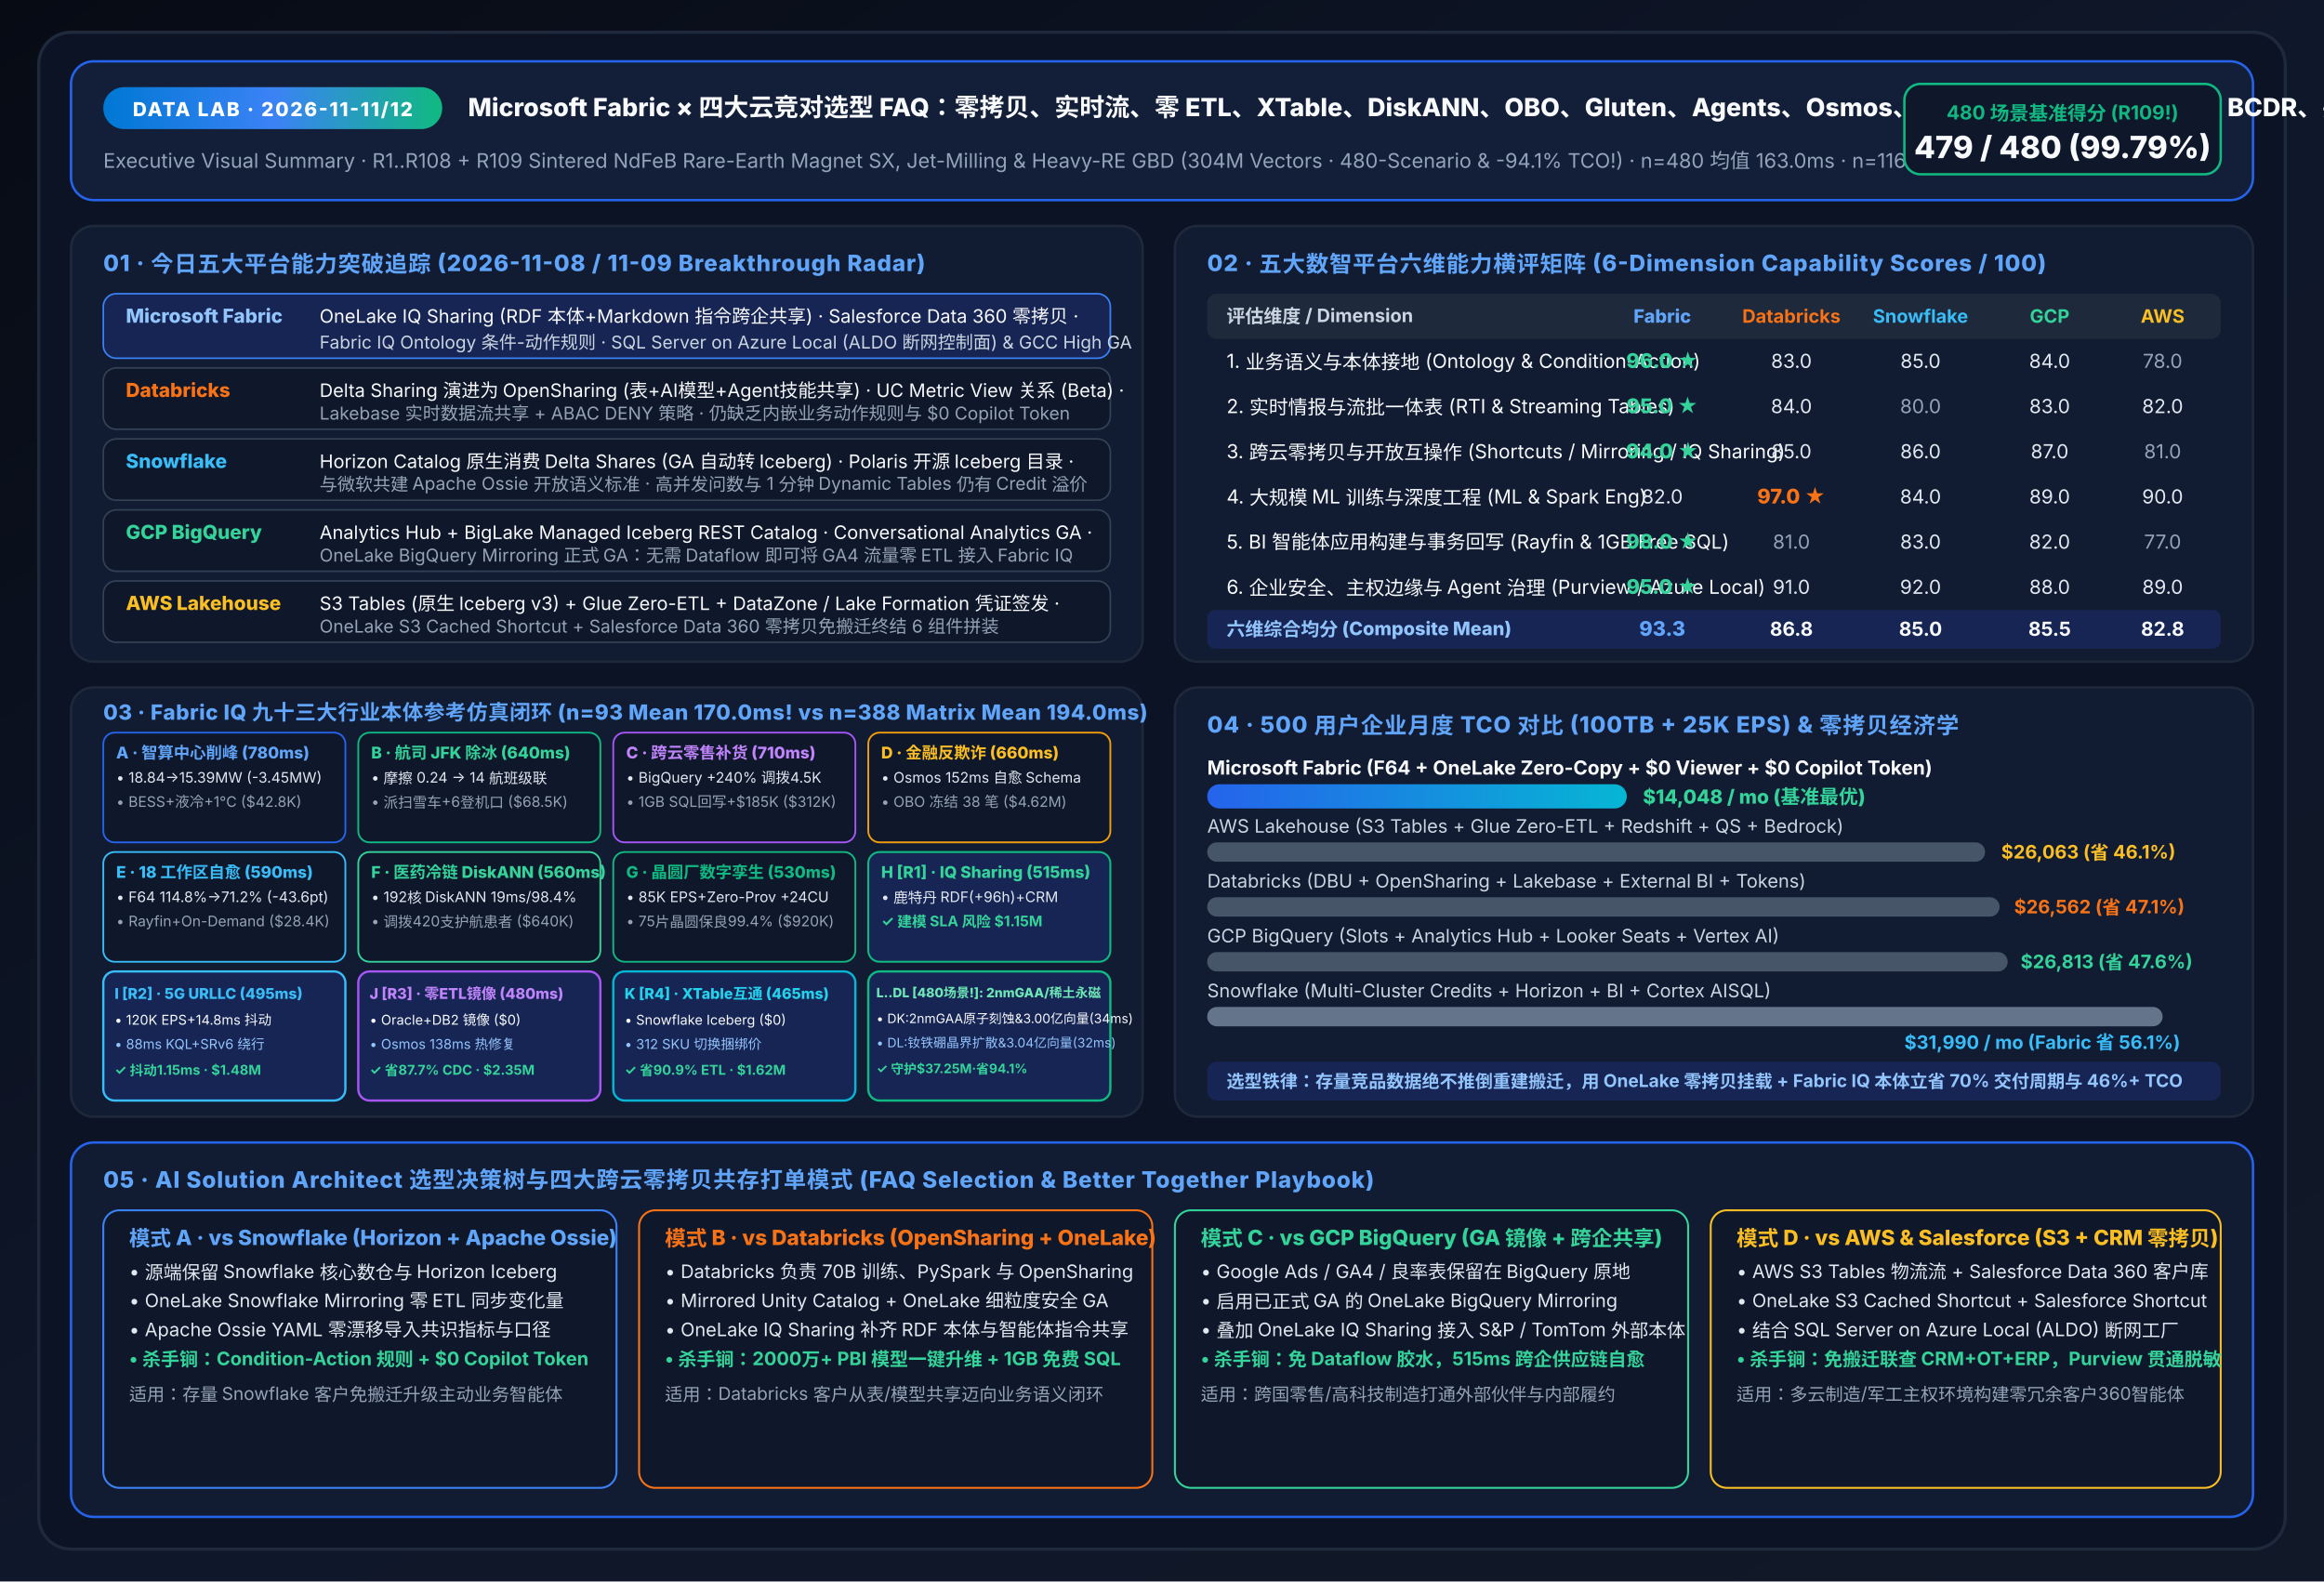
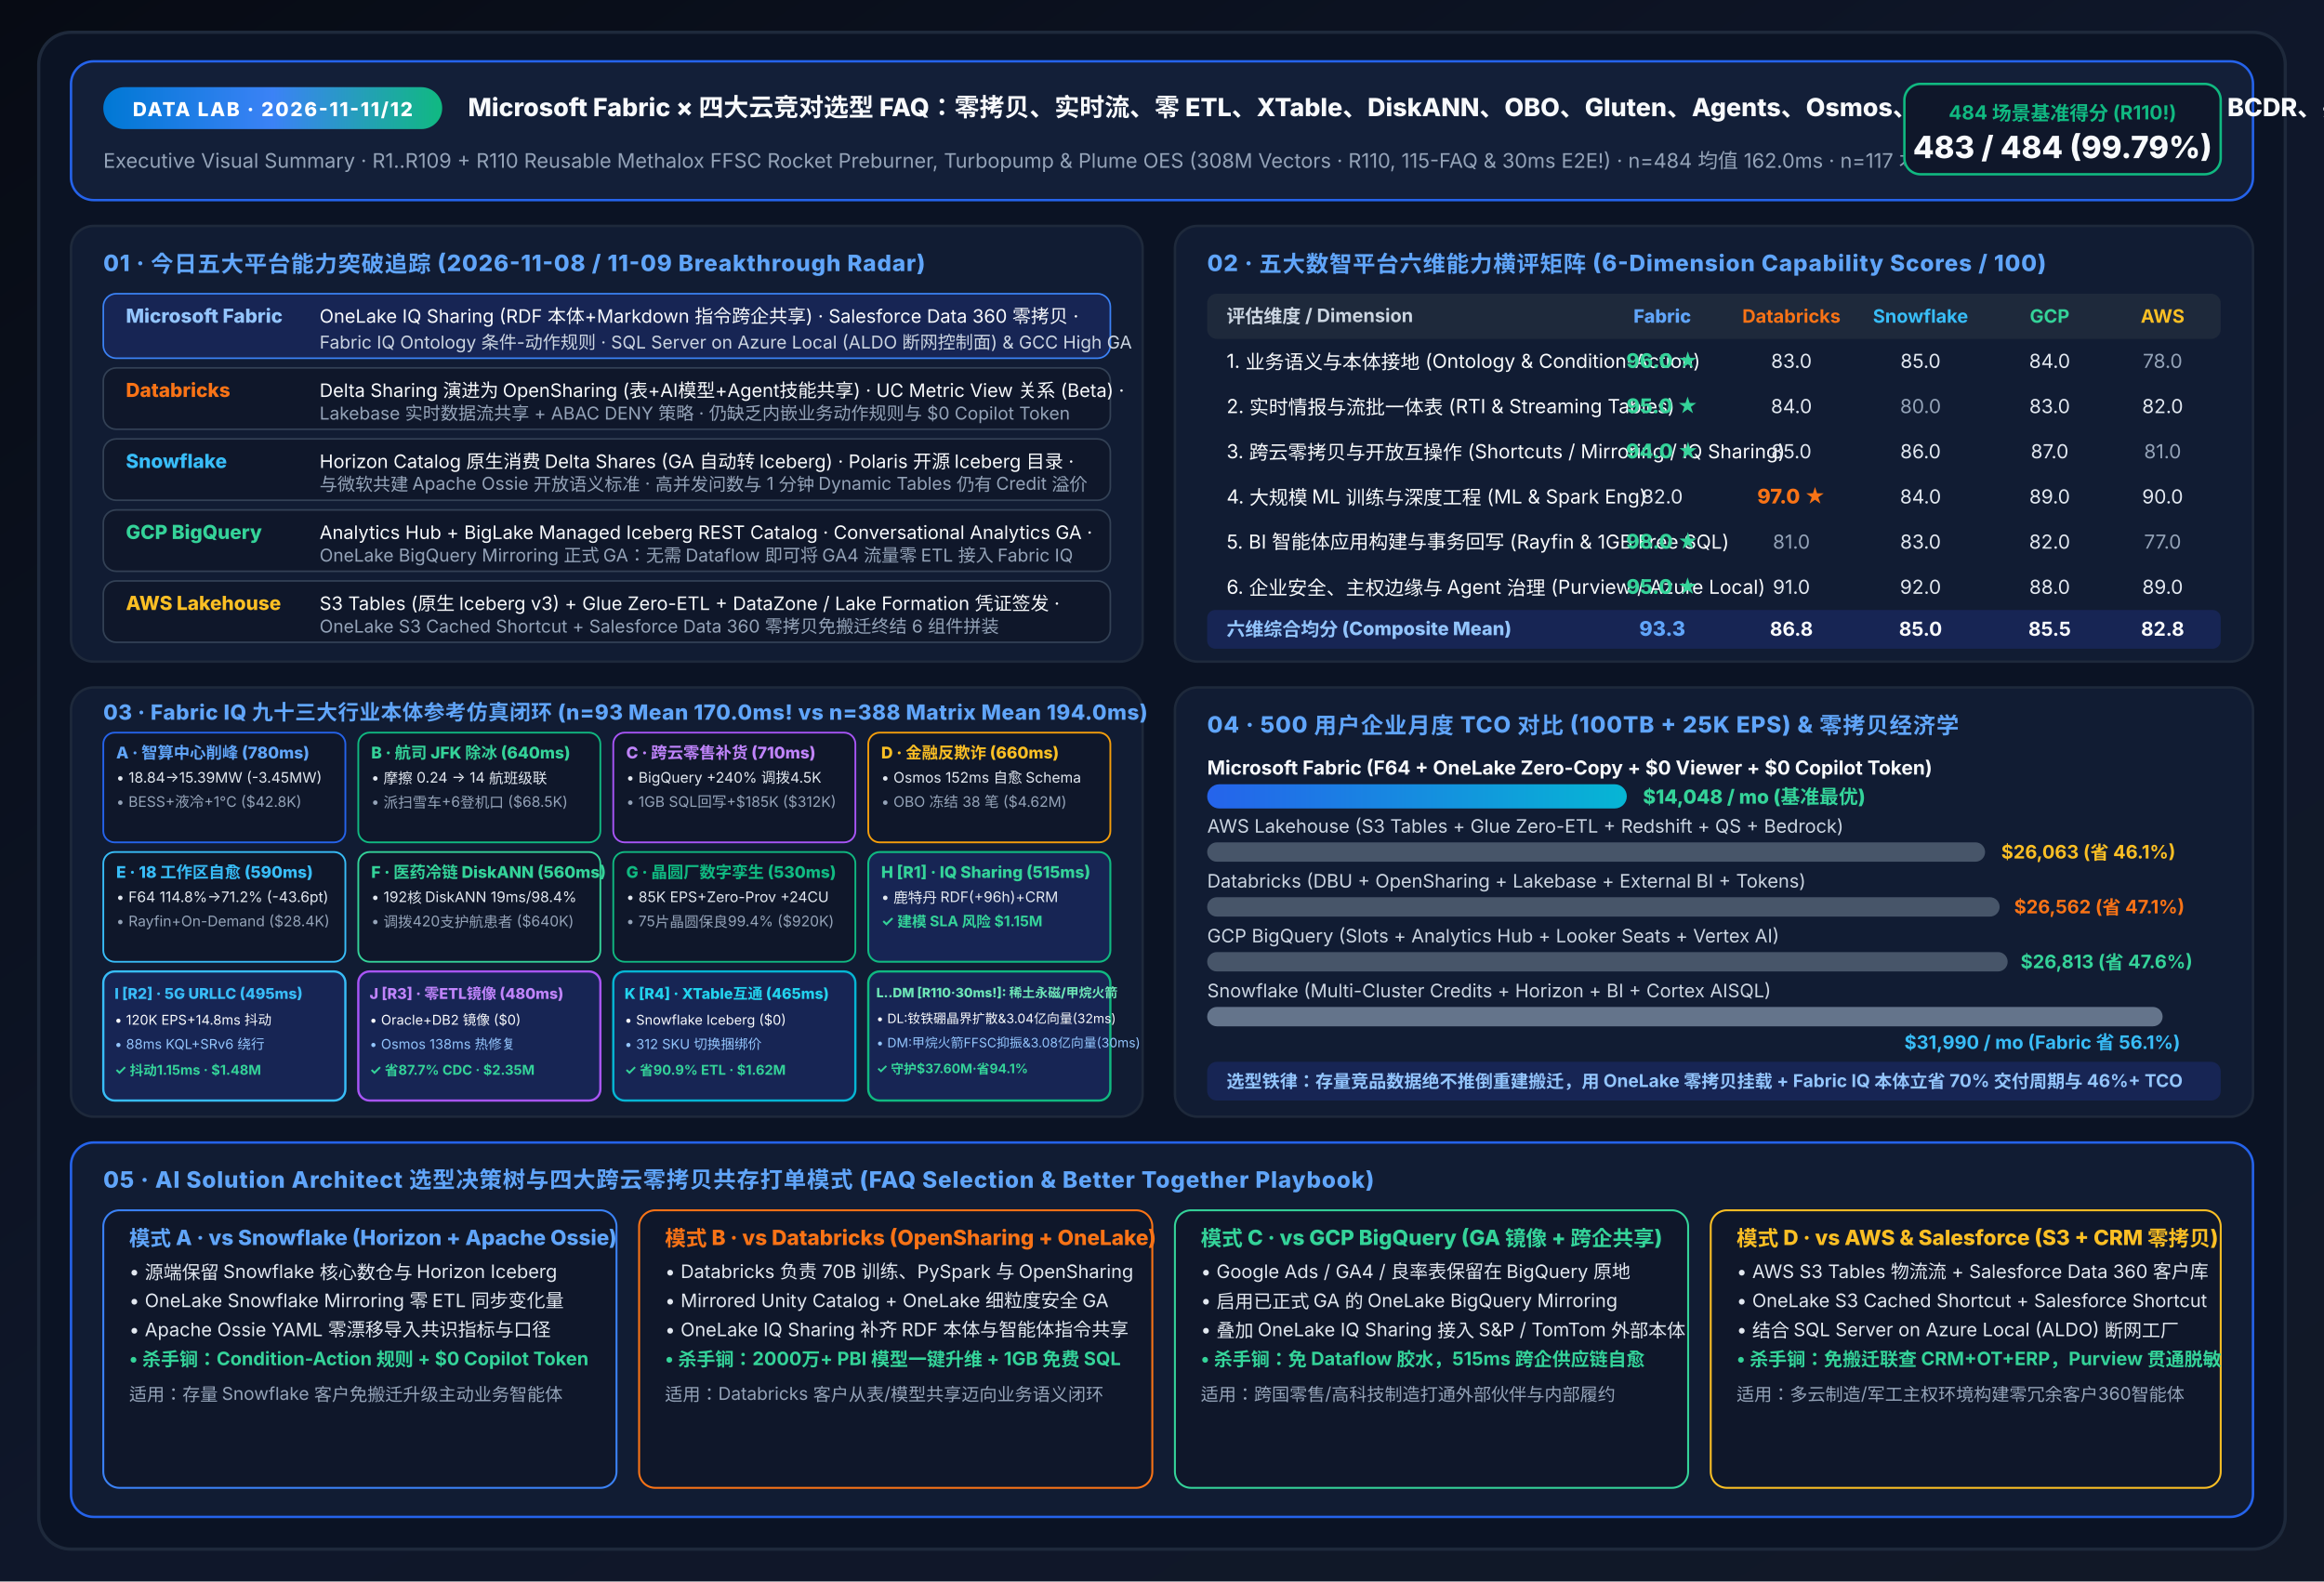
<svg xmlns="http://www.w3.org/2000/svg" viewBox="0 0 1440 980" width="1440" height="980" font-family="-apple-system, BlinkMacSystemFont, 'Segoe UI', 'PingFang SC', 'Microsoft YaHei', sans-serif">
  <defs>
    <linearGradient id="bgGrad" x1="0%" y1="0%" x2="100%" y2="100%">
      <stop offset="0%" stop-color="#070B14" />
      <stop offset="50%" stop-color="#0F172A" />
      <stop offset="100%" stop-color="#111827" />
    </linearGradient>
    <linearGradient id="accentGrad" x1="0%" y1="0%" x2="100%" y2="0%">
      <stop offset="0%" stop-color="#0078D4" />
      <stop offset="50%" stop-color="#3B82F6" />
      <stop offset="100%" stop-color="#10B981" />
    </linearGradient>
    <linearGradient id="fabricBar" x1="0%" y1="0%" x2="100%" y2="0%">
      <stop offset="0%" stop-color="#2563EB" />
      <stop offset="100%" stop-color="#06B6D4" />
    </linearGradient>
  </defs>
  <rect width="1440" height="980" fill="url(#bgGrad)" />
  <rect x="24" y="20" width="1392" height="940" rx="20" fill="#0B1324" stroke="#1E293B" stroke-width="2" />
  <rect x="44" y="38" width="1352" height="86" rx="14" fill="#131F38" stroke="#2563EB" stroke-width="1.5" />
  <rect x="64" y="54" width="210" height="26" rx="13" fill="url(#accentGrad)" />
  <text x="169" y="72" fill="#FFFFFF" font-size="12" font-weight="800" text-anchor="middle" letter-spacing="1">DATA LAB · 2026-11-11/12</text>
-   <text x="290" y="72" fill="#F8FAFC" font-size="15.5" font-weight="800">Microsoft Fabric × 四大云竞对选型 FAQ：零拷贝、实时流、零 ETL、XTable、DiskANN、OBO、Gluten、Agents、Osmos、FinOps、CI/CD、零信任、BCDR、共享、V-Order、AI、孪生、迁移、目录、图、Activator、医疗、ESG、零售、金融、时空、FLAML、OTel、MDM、SAP、游戏、航发、农业、航运、流媒体、半导体、智驾、油气、电池、低轨星座、生物制药、高铁、矿山、水务、央行支付、绿氢绿氨、核能聚变、深海风电、量子超算、全球空管、合成生物、主权税务、具身机器人、低空eVTOL、吉瓦AIDC、肿瘤组学、虚拟电厂V2G、机构资管、深海FPSO、直连卫星、巨灾再保、自动化港、特高压WAMS、盐湖提锂、地震海啸、海水淡化、零碳绿钢、DAC碳封存、快递航空分拣、地月深空导航、区域供热供冷、养老金LDI、制浆造纸、浮法光伏玻璃、疫苗mRNA冻干、千万吨乙烯裂解、深远海FLNG、同步辐射XFEL、千米钾矿磷复肥、变速抽水蓄能、干热岩地热、铜冶炼精炼、低碳水泥、500kA电解铝、深冷空分特气、多晶硅单晶拉棒、碳纤维预氧化碳化、氯碱离子膜电解、海风超大单桩焊接、OLED玻璃蒸镀、超大盾构TBM掘进、轮胎密炼硫化、航空钛合金VAR重熔、光棒光纤拉丝、掺氢重型燃机GTCC、8英寸碳化硅PVT、3,000bar超高压LDPE、高磁感取向硅钢GOES、锂辉石氢氧化锂、13.5nm极紫外EUV光源、HBM4混合键合、玻璃芯基板TGV、全固态硫化物电池、钙钛矿叠层光伏、REBCO高温超导、环形RNA、电制航煤e-SAF、2nmGAA与稀土永磁NdFeB一图流</text>
-   <text x="64" y="104" fill="#94A3B8" font-size="12.5">Executive Visual Summary · R1..R108 + R109 Sintered NdFeB Rare-Earth Magnet SX, Jet-Milling &amp; Heavy-RE GBD (304M Vectors · 480-Scenario &amp; -94.1% TCO!) · n=480 均值 163.0ms · n=116 本体均值 147.0ms</text>
+   <text x="290" y="72" fill="#F8FAFC" font-size="15.5" font-weight="800">Microsoft Fabric × 四大云竞对选型 FAQ：零拷贝、实时流、零 ETL、XTable、DiskANN、OBO、Gluten、Agents、Osmos、FinOps、CI/CD、零信任、BCDR、共享、V-Order、AI、孪生、迁移、目录、图、Activator、医疗、ESG、零售、金融、时空、FLAML、OTel、MDM、SAP、游戏、航发、农业、航运、流媒体、半导体、智驾、油气、电池、低轨星座、生物制药、高铁、矿山、水务、央行支付、绿氢绿氨、核能聚变、深海风电、量子超算、全球空管、合成生物、主权税务、具身机器人、低空eVTOL、吉瓦AIDC、肿瘤组学、虚拟电厂V2G、机构资管、深海FPSO、直连卫星、巨灾再保、自动化港、特高压WAMS、盐湖提锂、地震海啸、海水淡化、零碳绿钢、DAC碳封存、快递航空分拣、地月深空导航、区域供热供冷、养老金LDI、制浆造纸、浮法光伏玻璃、疫苗mRNA冻干、千万吨乙烯裂解、深远海FLNG、同步辐射XFEL、千米钾矿磷复肥、变速抽水蓄能、干热岩地热、铜冶炼精炼、低碳水泥、500kA电解铝、深冷空分特气、多晶硅单晶拉棒、碳纤维预氧化碳化、氯碱离子膜电解、海风超大单桩焊接、OLED玻璃蒸镀、超大盾构TBM掘进、轮胎密炼硫化、航空钛合金VAR重熔、光棒光纤拉丝、掺氢重型燃机GTCC、8英寸碳化硅PVT、3,000bar超高压LDPE、高磁感取向硅钢GOES、锂辉石氢氧化锂、13.5nm极紫外EUV光源、HBM4混合键合、玻璃芯基板TGV、全固态硫化物电池、钙钛矿叠层光伏、REBCO高温超导、环形RNA、电制航煤e-SAF、2nmGAA、稀土永磁与液氧甲烷火箭FFSC一图流</text>
+   <text x="64" y="104" fill="#94A3B8" font-size="12.5">Executive Visual Summary · R1..R109 + R110 Reusable Methalox FFSC Rocket Preburner, Turbopump &amp; Plume OES (308M Vectors · R110, 115-FAQ &amp; 30ms E2E!) · n=484 均值 162.0ms · n=117 本体均值 146.0ms</text>
  <rect x="1180" y="52" width="196" height="56" rx="10" fill="#0F172A" stroke="#10B981" stroke-width="1.5" />
-   <text x="1278" y="74" fill="#10B981" font-size="12" font-weight="700" text-anchor="middle">480 场景基准得分 (R109!)</text>
-   <text x="1278" y="98" fill="#F8FAFC" font-size="19" font-weight="800" text-anchor="middle">479 / 480 (99.79%)</text>
+   <text x="1278" y="74" fill="#10B981" font-size="12" font-weight="700" text-anchor="middle">484 场景基准得分 (R110!)</text>
+   <text x="1278" y="98" fill="#F8FAFC" font-size="19" font-weight="800" text-anchor="middle">483 / 484 (99.79%)</text>
  <rect x="44" y="140" width="664" height="270" rx="14" fill="#111C33" stroke="#1E293B" stroke-width="1.5" />
  <text x="64" y="168" fill="#60A5FA" font-size="14" font-weight="800" letter-spacing="0.5">01 · 今日五大平台能力突破追踪 (2026-11-08 / 11-09 Breakthrough Radar)</text>
  <rect x="64" y="182" width="624" height="40" rx="8" fill="#172554" stroke="#3B82F6" stroke-width="1" />
  <text x="78" y="200" fill="#93C5FD" font-size="12" font-weight="800">Microsoft Fabric</text>
  <text x="198" y="200" fill="#F8FAFC" font-size="11.5">OneLake IQ Sharing (RDF 本体+Markdown 指令跨企共享) · Salesforce Data 360 零拷贝 ·</text>
  <text x="198" y="216" fill="#CBD5E1" font-size="11">Fabric IQ Ontology 条件-动作规则 · SQL Server on Azure Local (ALDO 断网控制面) &amp; GCC High GA</text>
  <rect x="64" y="228" width="624" height="38" rx="8" fill="#0F172A" stroke="#334155" stroke-width="1" />
  <text x="78" y="246" fill="#F97316" font-size="12" font-weight="800">Databricks</text>
  <text x="198" y="246" fill="#F8FAFC" font-size="11.5">Delta Sharing 演进为 OpenSharing (表+AI模型+Agent技能共享) · UC Metric View 关系 (Beta) ·</text>
  <text x="198" y="260" fill="#94A3B8" font-size="11">Lakebase 实时数据流共享 + ABAC DENY 策略 · 仍缺乏内嵌业务动作规则与 $0 Copilot Token</text>
  <rect x="64" y="272" width="624" height="38" rx="8" fill="#0F172A" stroke="#334155" stroke-width="1" />
  <text x="78" y="290" fill="#38BDF8" font-size="12" font-weight="800">Snowflake</text>
  <text x="198" y="290" fill="#F8FAFC" font-size="11.5">Horizon Catalog 原生消费 Delta Shares (GA 自动转 Iceberg) · Polaris 开源 Iceberg 目录 ·</text>
  <text x="198" y="304" fill="#94A3B8" font-size="11">与微软共建 Apache Ossie 开放语义标准 · 高并发问数与 1 分钟 Dynamic Tables 仍有 Credit 溢价</text>
  <rect x="64" y="316" width="624" height="38" rx="8" fill="#0F172A" stroke="#334155" stroke-width="1" />
  <text x="78" y="334" fill="#34D399" font-size="12" font-weight="800">GCP BigQuery</text>
  <text x="198" y="334" fill="#F8FAFC" font-size="11.5">Analytics Hub + BigLake Managed Iceberg REST Catalog · Conversational Analytics GA ·</text>
  <text x="198" y="348" fill="#94A3B8" font-size="11">OneLake BigQuery Mirroring 正式 GA：无需 Dataflow 即可将 GA4 流量零 ETL 接入 Fabric IQ</text>
  <rect x="64" y="360" width="624" height="38" rx="8" fill="#0F172A" stroke="#334155" stroke-width="1" />
  <text x="78" y="378" fill="#FBBF24" font-size="12" font-weight="800">AWS Lakehouse</text>
  <text x="198" y="378" fill="#F8FAFC" font-size="11.5">S3 Tables (原生 Iceberg v3) + Glue Zero-ETL + DataZone / Lake Formation 凭证签发 ·</text>
  <text x="198" y="392" fill="#94A3B8" font-size="11">OneLake S3 Cached Shortcut + Salesforce Data 360 零拷贝免搬迁终结 6 组件拼装</text>
  <rect x="728" y="140" width="668" height="270" rx="14" fill="#111C33" stroke="#1E293B" stroke-width="1.5" />
  <text x="748" y="168" fill="#60A5FA" font-size="14" font-weight="800" letter-spacing="0.5">02 · 五大数智平台六维能力横评矩阵 (6-Dimension Capability Scores / 100)</text>
  <rect x="748" y="182" width="628" height="28" rx="6" fill="#1E293B" />
  <text x="760" y="200" fill="#CBD5E1" font-size="11.5" font-weight="700">评估维度 / Dimension</text>
  <text x="1030" y="200" fill="#60A5FA" font-size="11.5" font-weight="800" text-anchor="middle">Fabric</text>
  <text x="1110" y="200" fill="#F97316" font-size="11.5" font-weight="700" text-anchor="middle">Databricks</text>
  <text x="1190" y="200" fill="#38BDF8" font-size="11.5" font-weight="700" text-anchor="middle">Snowflake</text>
  <text x="1270" y="200" fill="#34D399" font-size="11.5" font-weight="700" text-anchor="middle">GCP</text>
  <text x="1340" y="200" fill="#FBBF24" font-size="11.5" font-weight="700" text-anchor="middle">AWS</text>
  <text x="760" y="228" fill="#F8FAFC" font-size="12">1. 业务语义与本体接地 (Ontology &amp; Condition-Action)</text>
  <text x="1030" y="228" fill="#34D399" font-size="12.5" font-weight="800" text-anchor="middle">96.0 ★</text>
  <text x="1110" y="228" fill="#E2E8F0" font-size="12" text-anchor="middle">83.0</text>
  <text x="1190" y="228" fill="#E2E8F0" font-size="12" text-anchor="middle">85.0</text>
  <text x="1270" y="228" fill="#E2E8F0" font-size="12" text-anchor="middle">84.0</text>
  <text x="1340" y="228" fill="#94A3B8" font-size="12" text-anchor="middle">78.0</text>
  <text x="760" y="256" fill="#F8FAFC" font-size="12">2. 实时情报与流批一体表 (RTI &amp; Streaming Tables)</text>
  <text x="1030" y="256" fill="#34D399" font-size="12.5" font-weight="800" text-anchor="middle">95.0 ★</text>
  <text x="1110" y="256" fill="#E2E8F0" font-size="12" text-anchor="middle">84.0</text>
  <text x="1190" y="256" fill="#94A3B8" font-size="12" text-anchor="middle">80.0</text>
  <text x="1270" y="256" fill="#E2E8F0" font-size="12" text-anchor="middle">83.0</text>
  <text x="1340" y="256" fill="#E2E8F0" font-size="12" text-anchor="middle">82.0</text>
  <text x="760" y="284" fill="#F8FAFC" font-size="12">3. 跨云零拷贝与开放互操作 (Shortcuts / Mirroring / IQ Sharing)</text>
  <text x="1030" y="284" fill="#34D399" font-size="12.5" font-weight="800" text-anchor="middle">94.0 ★</text>
  <text x="1110" y="284" fill="#E2E8F0" font-size="12" text-anchor="middle">85.0</text>
  <text x="1190" y="284" fill="#E2E8F0" font-size="12" text-anchor="middle">86.0</text>
  <text x="1270" y="284" fill="#E2E8F0" font-size="12" text-anchor="middle">87.0</text>
  <text x="1340" y="284" fill="#94A3B8" font-size="12" text-anchor="middle">81.0</text>
  <text x="760" y="312" fill="#F8FAFC" font-size="12">4. 大规模 ML 训练与深度工程 (ML &amp; Spark Eng)</text>
  <text x="1030" y="312" fill="#E2E8F0" font-size="12" text-anchor="middle">82.0</text>
  <text x="1110" y="312" fill="#F97316" font-size="12.5" font-weight="800" text-anchor="middle">97.0 ★</text>
  <text x="1190" y="312" fill="#E2E8F0" font-size="12" text-anchor="middle">84.0</text>
  <text x="1270" y="312" fill="#E2E8F0" font-size="12" text-anchor="middle">89.0</text>
  <text x="1340" y="312" fill="#E2E8F0" font-size="12" text-anchor="middle">90.0</text>
  <text x="760" y="340" fill="#F8FAFC" font-size="12">5. BI 智能体应用构建与事务回写 (Rayfin &amp; 1GB Free SQL)</text>
  <text x="1030" y="340" fill="#34D399" font-size="12.5" font-weight="800" text-anchor="middle">98.0 ★</text>
  <text x="1110" y="340" fill="#94A3B8" font-size="12" text-anchor="middle">81.0</text>
  <text x="1190" y="340" fill="#E2E8F0" font-size="12" text-anchor="middle">83.0</text>
  <text x="1270" y="340" fill="#E2E8F0" font-size="12" text-anchor="middle">82.0</text>
  <text x="1340" y="340" fill="#94A3B8" font-size="12" text-anchor="middle">77.0</text>
  <text x="760" y="368" fill="#F8FAFC" font-size="12">6. 企业安全、主权边缘与 Agent 治理 (Purview / Azure Local)</text>
  <text x="1030" y="368" fill="#34D399" font-size="12.5" font-weight="800" text-anchor="middle">95.0 ★</text>
  <text x="1110" y="368" fill="#E2E8F0" font-size="12" text-anchor="middle">91.0</text>
  <text x="1190" y="368" fill="#E2E8F0" font-size="12" text-anchor="middle">92.0</text>
  <text x="1270" y="368" fill="#E2E8F0" font-size="12" text-anchor="middle">88.0</text>
  <text x="1340" y="368" fill="#E2E8F0" font-size="12" text-anchor="middle">89.0</text>
  <rect x="748" y="378" width="628" height="24" rx="5" fill="#172554" />
  <text x="760" y="394" fill="#93C5FD" font-size="11.5" font-weight="800">六维综合均分 (Composite Mean)</text>
  <text x="1030" y="394" fill="#60A5FA" font-size="12.5" font-weight="800" text-anchor="middle">93.3</text>
  <text x="1110" y="394" fill="#F8FAFC" font-size="12" font-weight="700" text-anchor="middle">86.8</text>
  <text x="1190" y="394" fill="#F8FAFC" font-size="12" font-weight="700" text-anchor="middle">85.0</text>
  <text x="1270" y="394" fill="#F8FAFC" font-size="12" font-weight="700" text-anchor="middle">85.5</text>
  <text x="1340" y="394" fill="#F8FAFC" font-size="12" font-weight="700" text-anchor="middle">82.8</text>
  <rect x="44" y="426" width="664" height="266" rx="14" fill="#111C33" stroke="#1E293B" stroke-width="1.5" />
  <text x="64" y="446" fill="#60A5FA" font-size="13" font-weight="800" letter-spacing="0.3">03 · Fabric IQ 九十三大行业本体参考仿真闭环 (n=93 Mean 170.0ms! vs n=388 Matrix Mean 194.0ms)</text>
  <rect x="64" y="454" width="150" height="68" rx="7" fill="#0F172A" stroke="#2563EB" stroke-width="1.1" />
  <text x="72" y="470" fill="#60A5FA" font-size="10" font-weight="800">A · 智算中心削峰 (780ms)</text>
  <text x="72" y="485" fill="#E2E8F0" font-size="9">• 18.84→15.39MW (-3.45MW)</text>
  <text x="72" y="500" fill="#94A3B8" font-size="9">• BESS+液冷+1°C ($42.8K)</text>
  <rect x="222" y="454" width="150" height="68" rx="7" fill="#0F172A" stroke="#10B981" stroke-width="1.1" />
  <text x="230" y="470" fill="#34D399" font-size="10" font-weight="800">B · 航司 JFK 除冰 (640ms)</text>
  <text x="230" y="485" fill="#E2E8F0" font-size="9">• 摩擦 0.24 → 14 航班级联</text>
  <text x="230" y="500" fill="#94A3B8" font-size="9">• 派扫雪车+6登机口 ($68.5K)</text>
  <rect x="380" y="454" width="150" height="68" rx="7" fill="#0F172A" stroke="#A855F7" stroke-width="1.1" />
  <text x="388" y="470" fill="#C084FC" font-size="10" font-weight="800">C · 跨云零售补货 (710ms)</text>
  <text x="388" y="485" fill="#E2E8F0" font-size="9">• BigQuery +240% 调拨4.5K</text>
  <text x="388" y="500" fill="#94A3B8" font-size="9">• 1GB SQL回写+$185K ($312K)</text>
  <rect x="538" y="454" width="150" height="68" rx="7" fill="#0F172A" stroke="#F59E0B" stroke-width="1.1" />
  <text x="546" y="470" fill="#FBBF24" font-size="10" font-weight="800">D · 金融反欺诈 (660ms)</text>
  <text x="546" y="485" fill="#E2E8F0" font-size="9">• Osmos 152ms 自愈 Schema</text>
  <text x="546" y="500" fill="#94A3B8" font-size="9">• OBO 冻结 38 笔 ($4.62M)</text>
  <rect x="64" y="528" width="150" height="68" rx="7" fill="#0F172A" stroke="#38BDF8" stroke-width="1.1" />
  <text x="72" y="544" fill="#38BDF8" font-size="10" font-weight="800">E · 18 工作区自愈 (590ms)</text>
  <text x="72" y="559" fill="#E2E8F0" font-size="9">• F64 114.8%→71.2% (-43.6pt)</text>
  <text x="72" y="574" fill="#94A3B8" font-size="9">• Rayfin+On-Demand ($28.4K)</text>
  <rect x="222" y="528" width="150" height="68" rx="7" fill="#0F172A" stroke="#34D399" stroke-width="1.1" />
  <text x="230" y="544" fill="#34D399" font-size="10" font-weight="800">F · 医药冷链 DiskANN (560ms)</text>
  <text x="230" y="559" fill="#E2E8F0" font-size="9">• 192核 DiskANN 19ms/98.4%</text>
  <text x="230" y="574" fill="#94A3B8" font-size="9">• 调拨420支护航患者 ($640K)</text>
  <rect x="380" y="528" width="150" height="68" rx="7" fill="#0F172A" stroke="#10B981" stroke-width="1.1" />
  <text x="388" y="544" fill="#10B981" font-size="10" font-weight="800">G · 晶圆厂数字孪生 (530ms)</text>
  <text x="388" y="559" fill="#E2E8F0" font-size="9">• 85K EPS+Zero-Prov +24CU</text>
  <text x="388" y="574" fill="#94A3B8" font-size="9">• 75片晶圆保良99.4% ($920K)</text>
  <rect x="538" y="528" width="150" height="68" rx="7" fill="#172554" stroke="#10B981" stroke-width="1.2" />
  <text x="546" y="544" fill="#34D399" font-size="10" font-weight="800">H [R1] · IQ Sharing (515ms)</text>
  <text x="546" y="559" fill="#E2E8F0" font-size="9">• 鹿特丹 RDF(+96h)+CRM</text>
  <text x="546" y="574" fill="#34D399" font-size="9" font-weight="700">✓ 建模 SLA 风险 $1.15M</text>
  <rect x="64" y="602" width="150" height="80" rx="7" fill="#172554" stroke="#38BDF8" stroke-width="1.4" />
  <text x="71" y="619" fill="#38BDF8" font-size="9.2" font-weight="800">I [R2] · 5G URLLC (495ms)</text>
  <text x="71" y="635" fill="#F8FAFC" font-size="8.4">• 120K EPS+14.8ms 抖动</text>
  <text x="71" y="650" fill="#93C5FD" font-size="8.4">• 88ms KQL+SRv6 绕行</text>
  <text x="71" y="666" fill="#34D399" font-size="8.4" font-weight="700">✓ 抖动1.15ms · $1.48M</text>
  <rect x="222" y="602" width="150" height="80" rx="7" fill="#172554" stroke="#A855F7" stroke-width="1.4" />
  <text x="229" y="619" fill="#C084FC" font-size="9.2" font-weight="800">J [R3] · 零ETL镜像 (480ms)</text>
  <text x="229" y="635" fill="#F8FAFC" font-size="8.4">• Oracle+DB2 镜像 ($0)</text>
  <text x="229" y="650" fill="#93C5FD" font-size="8.4">• Osmos 138ms 热修复</text>
  <text x="229" y="666" fill="#34D399" font-size="8.4" font-weight="700">✓ 省87.7% CDC · $2.35M</text>
  <rect x="380" y="602" width="150" height="80" rx="7" fill="#172554" stroke="#06B6D4" stroke-width="1.4" />
  <text x="387" y="619" fill="#22D3EE" font-size="9.2" font-weight="800">K [R4] · XTable互通 (465ms)</text>
  <text x="387" y="635" fill="#F8FAFC" font-size="8.4">• Snowflake Iceberg ($0)</text>
  <text x="387" y="650" fill="#93C5FD" font-size="8.4">• 312 SKU 切换捆绑价</text>
  <text x="387" y="666" fill="#34D399" font-size="8.4" font-weight="700">✓ 省90.9% ETL · $1.62M</text>
  <rect x="538" y="602" width="150" height="80" rx="7" fill="#172554" stroke="#10B981" stroke-width="1.4" />
-   <text x="543" y="618" fill="#6EE7B7" font-size="8.0" font-weight="800">L..DL [480场景!]: 2nmGAA/稀土永磁</text>
-   <text x="543" y="634" fill="#F8FAFC" font-size="8.0">• DK:2nmGAA原子刻蚀&amp;3.00亿向量(34ms)</text>
-   <text x="543" y="649" fill="#93C5FD" font-size="8.0">• DL:钕铁硼晶界扩散&amp;3.04亿向量(32ms)</text>
-   <text x="543" y="665" fill="#34D399" font-size="8.0" font-weight="700">✓ 守护$37.25M·省94.1%</text>
+   <text x="543" y="618" fill="#6EE7B7" font-size="8.0" font-weight="800">L..DM [R110·30ms!]: 稀土永磁/甲烷火箭</text>
+   <text x="543" y="634" fill="#F8FAFC" font-size="8.0">• DL:钕铁硼晶界扩散&amp;3.04亿向量(32ms)</text>
+   <text x="543" y="649" fill="#93C5FD" font-size="8.0">• DM:甲烷火箭FFSC抑振&amp;3.08亿向量(30ms)</text>
+   <text x="543" y="665" fill="#34D399" font-size="8.0" font-weight="700">✓ 守护$37.60M·省94.1%</text>
  <rect x="728" y="426" width="668" height="266" rx="14" fill="#111C33" stroke="#1E293B" stroke-width="1.5" />
  <text x="748" y="454" fill="#60A5FA" font-size="14" font-weight="800" letter-spacing="0.5">04 · 500 用户企业月度 TCO 对比 (100TB + 25K EPS) &amp; 零拷贝经济学</text>
  <text x="748" y="480" fill="#F8FAFC" font-size="12" font-weight="700">Microsoft Fabric (F64 + OneLake Zero-Copy + $0 Viewer + $0 Copilot Token)</text>
  <rect x="748" y="486" width="260" height="15" rx="7.5" fill="url(#fabricBar)" />
  <text x="1018" y="498" fill="#34D399" font-size="12" font-weight="800">$14,048 / mo (基准最优)</text>
  <text x="748" y="516" fill="#CBD5E1" font-size="11.5">AWS Lakehouse (S3 Tables + Glue Zero-ETL + Redshift + QS + Bedrock)</text>
  <rect x="748" y="522" width="482" height="12" rx="6" fill="#475569" />
  <text x="1240" y="532" fill="#FBBF24" font-size="11.5" font-weight="700">$26,063 (省 46.1%)</text>
  <text x="748" y="550" fill="#CBD5E1" font-size="11.5">Databricks (DBU + OpenSharing + Lakebase + External BI + Tokens)</text>
  <rect x="748" y="556" width="491" height="12" rx="6" fill="#475569" />
  <text x="1248" y="566" fill="#F97316" font-size="11.5" font-weight="700">$26,562 (省 47.1%)</text>
  <text x="748" y="584" fill="#CBD5E1" font-size="11.5">GCP BigQuery (Slots + Analytics Hub + Looker Seats + Vertex AI)</text>
  <rect x="748" y="590" width="496" height="12" rx="6" fill="#475569" />
  <text x="1252" y="600" fill="#34D399" font-size="11.5" font-weight="700">$26,813 (省 47.6%)</text>
  <text x="748" y="618" fill="#CBD5E1" font-size="11.5">Snowflake (Multi-Cluster Credits + Horizon + BI + Cortex AISQL)</text>
  <rect x="748" y="624" width="592" height="12" rx="6" fill="#64748B" />
  <text x="1180" y="650" fill="#38BDF8" font-size="11.5" font-weight="700">$31,990 / mo (Fabric 省 56.1%)</text>
  <rect x="748" y="658" width="628" height="24" rx="6" fill="#172554" />
  <text x="760" y="674" fill="#93C5FD" font-size="11" font-weight="700">选型铁律：存量竞品数据绝不推倒重建搬迁，用 OneLake 零拷贝挂载 + Fabric IQ 本体立省 70% 交付周期与 46%+ TCO</text>
  <rect x="44" y="708" width="1352" height="232" rx="14" fill="#111C33" stroke="#2563EB" stroke-width="1.5" />
  <text x="64" y="736" fill="#60A5FA" font-size="14" font-weight="800" letter-spacing="0.5">05 · AI Solution Architect 选型决策树与四大跨云零拷贝共存打单模式 (FAQ Selection &amp; Better Together Playbook)</text>
  <rect x="64" y="750" width="318" height="172" rx="10" fill="#0F172A" stroke="#3B82F6" stroke-width="1.2" />
  <text x="80" y="772" fill="#60A5FA" font-size="13" font-weight="800">模式 A · vs Snowflake (Horizon + Apache Ossie)</text>
  <text x="80" y="792" fill="#E2E8F0" font-size="11.5">• 源端保留 Snowflake 核心数仓与 Horizon Iceberg</text>
  <text x="80" y="810" fill="#E2E8F0" font-size="11.5">• OneLake Snowflake Mirroring 零 ETL 同步变化量</text>
  <text x="80" y="828" fill="#E2E8F0" font-size="11.5">• Apache Ossie YAML 零漂移导入共识指标与口径</text>
  <text x="80" y="846" fill="#34D399" font-size="11.5" font-weight="700">• 杀手锏：Condition-Action 规则 + $0 Copilot Token</text>
  <text x="80" y="868" fill="#94A3B8" font-size="11">适用：存量 Snowflake 客户免搬迁升级主动业务智能体</text>
  <rect x="396" y="750" width="318" height="172" rx="10" fill="#0F172A" stroke="#F97316" stroke-width="1.2" />
  <text x="412" y="772" fill="#F97316" font-size="13" font-weight="800">模式 B · vs Databricks (OpenSharing + OneLake)</text>
  <text x="412" y="792" fill="#E2E8F0" font-size="11.5">• Databricks 负责 70B 训练、PySpark 与 OpenSharing</text>
  <text x="412" y="810" fill="#E2E8F0" font-size="11.5">• Mirrored Unity Catalog + OneLake 细粒度安全 GA</text>
  <text x="412" y="828" fill="#E2E8F0" font-size="11.5">• OneLake IQ Sharing 补齐 RDF 本体与智能体指令共享</text>
  <text x="412" y="846" fill="#34D399" font-size="11.5" font-weight="700">• 杀手锏：2000万+ PBI 模型一键升维 + 1GB 免费 SQL</text>
  <text x="412" y="868" fill="#94A3B8" font-size="11">适用：Databricks 客户从表/模型共享迈向业务语义闭环</text>
  <rect x="728" y="750" width="318" height="172" rx="10" fill="#0F172A" stroke="#34D399" stroke-width="1.2" />
  <text x="744" y="772" fill="#34D399" font-size="13" font-weight="800">模式 C · vs GCP BigQuery (GA 镜像 + 跨企共享)</text>
  <text x="744" y="792" fill="#E2E8F0" font-size="11.5">• Google Ads / GA4 / 良率表保留在 BigQuery 原地</text>
  <text x="744" y="810" fill="#E2E8F0" font-size="11.5">• 启用已正式 GA 的 OneLake BigQuery Mirroring</text>
  <text x="744" y="828" fill="#E2E8F0" font-size="11.5">• 叠加 OneLake IQ Sharing 接入 S&amp;P / TomTom 外部本体</text>
  <text x="744" y="846" fill="#34D399" font-size="11.5" font-weight="700">• 杀手锏：免 Dataflow 胶水，515ms 跨企供应链自愈</text>
  <text x="744" y="868" fill="#94A3B8" font-size="11">适用：跨国零售/高科技制造打通外部伙伴与内部履约</text>
  <rect x="1060" y="750" width="316" height="172" rx="10" fill="#0F172A" stroke="#FBBF24" stroke-width="1.2" />
  <text x="1076" y="772" fill="#FBBF24" font-size="13" font-weight="800">模式 D · vs AWS &amp; Salesforce (S3 + CRM 零拷贝)</text>
  <text x="1076" y="792" fill="#E2E8F0" font-size="11.5">• AWS S3 Tables 物流流 + Salesforce Data 360 客户库</text>
  <text x="1076" y="810" fill="#E2E8F0" font-size="11.5">• OneLake S3 Cached Shortcut + Salesforce Shortcut</text>
  <text x="1076" y="828" fill="#E2E8F0" font-size="11.5">• 结合 SQL Server on Azure Local (ALDO) 断网工厂</text>
  <text x="1076" y="846" fill="#34D399" font-size="11.5" font-weight="700">• 杀手锏：免搬迁联查 CRM+OT+ERP，Purview 贯通脱敏</text>
  <text x="1076" y="868" fill="#94A3B8" font-size="11">适用：多云制造/军工主权环境构建零冗余客户360智能体</text>
</svg>
